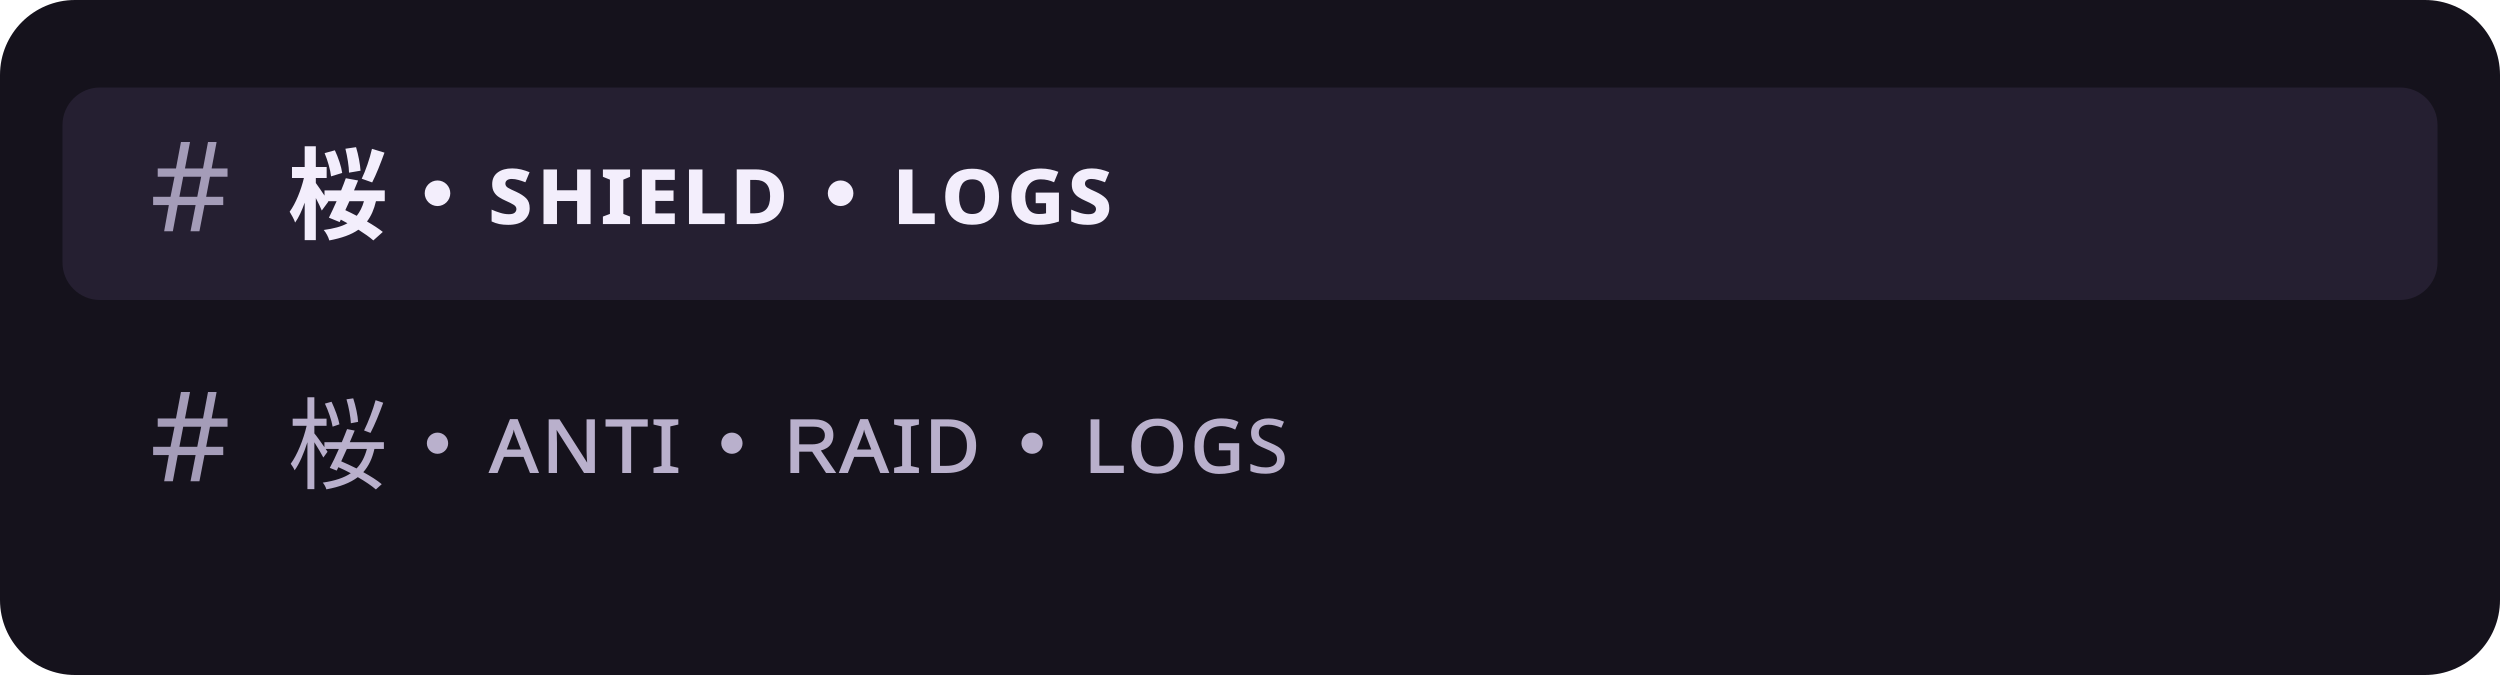
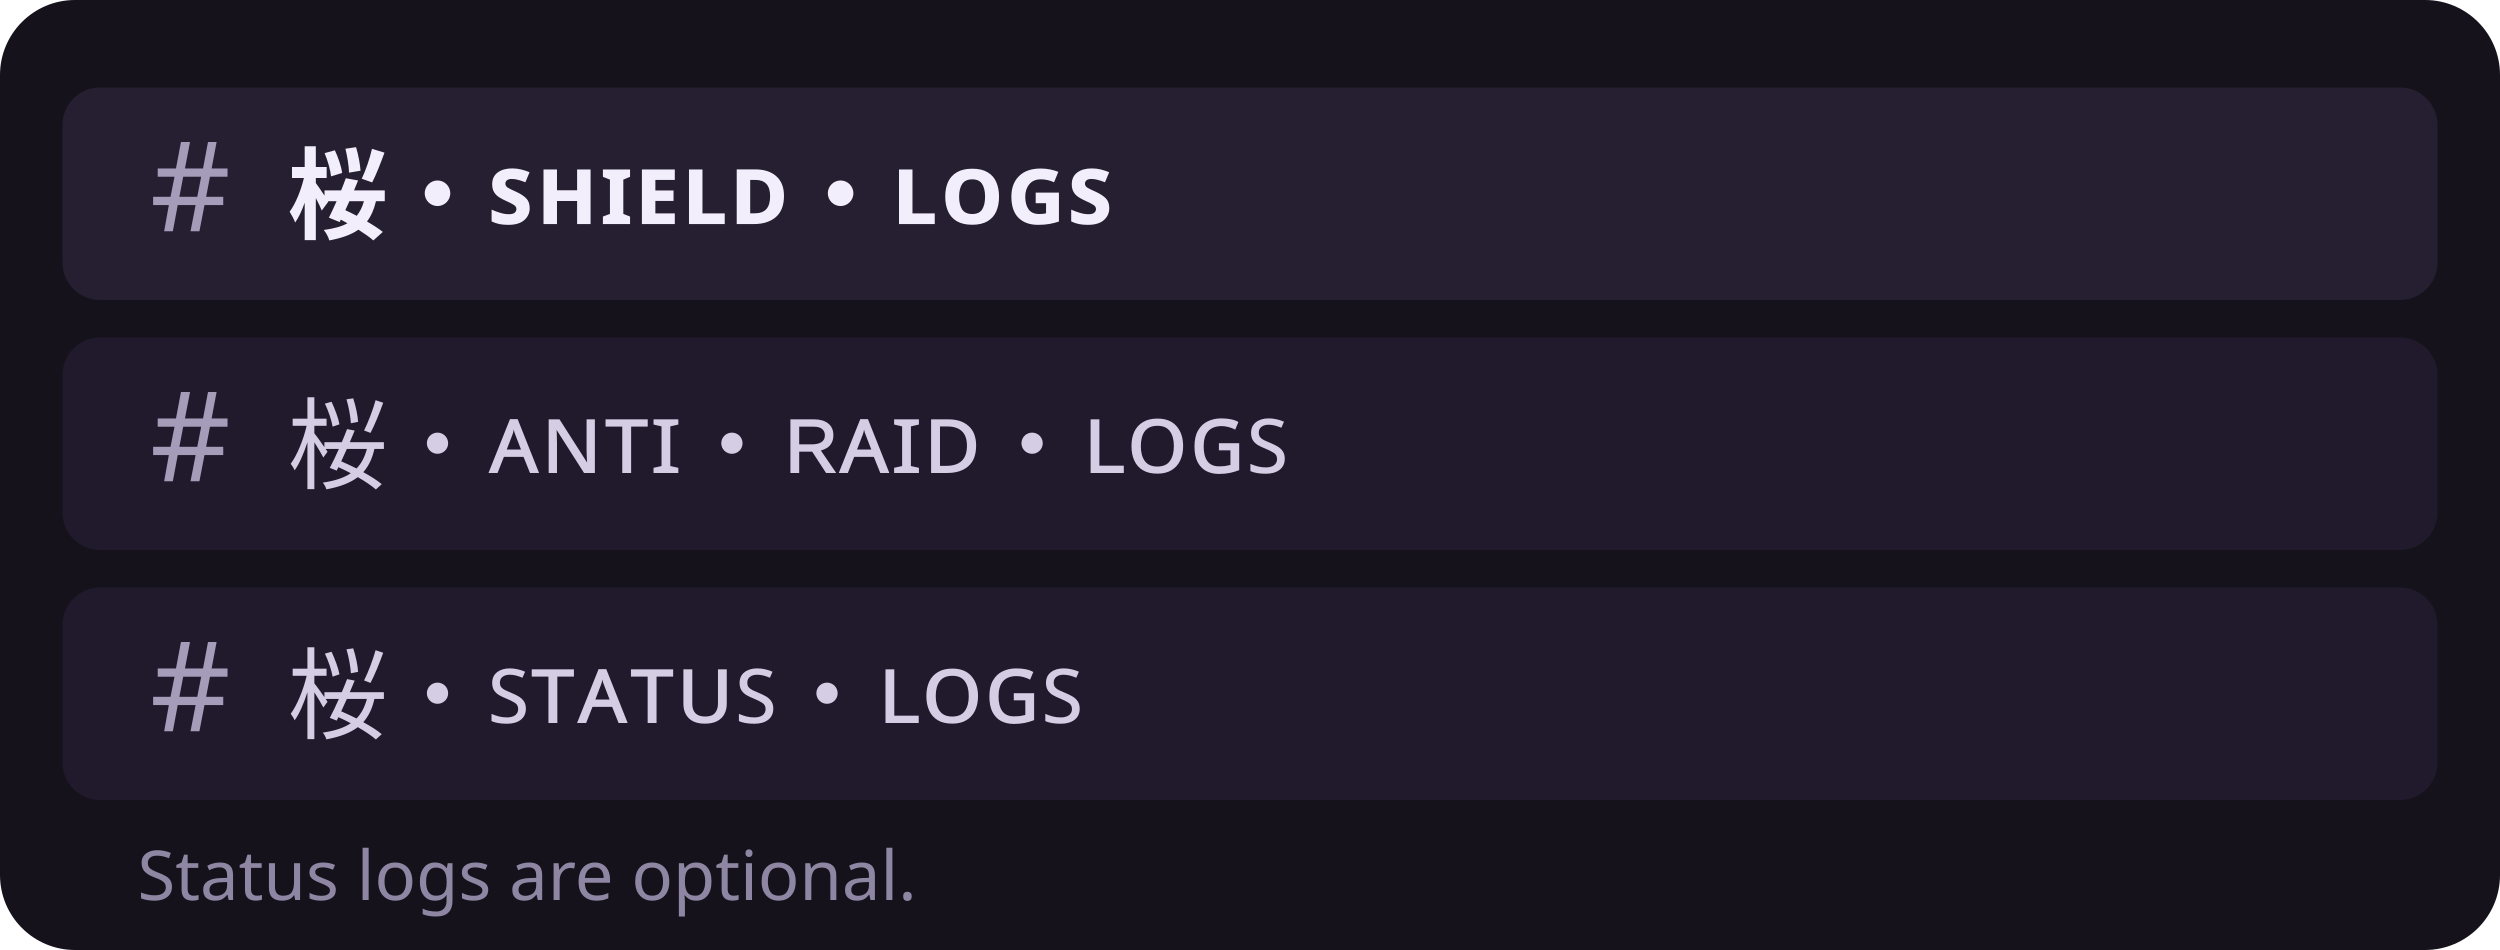
- <svg xmlns="http://www.w3.org/2000/svg" width="400" height="108" viewBox="0 0 400 108" role="img" aria-label="Log channels: 桜・ꜱʜɪᴇʟᴅ・ʟᴏɢꜱ, 桜・ᴀɴᴛɪ・ʀᴀɪᴅ・ʟᴏɢꜱ">
-   <rect width="400" height="108" rx="12" fill="#15121c" />
+ <svg xmlns="http://www.w3.org/2000/svg" width="400" height="152" viewBox="0 0 400 152" role="img" aria-label="Three log channels: Shield, Anti-raid and Status">
+   <rect width="400" height="152" rx="12" fill="#15121c" />
  <g font-family="'Segoe UI','gg sans','Noto Sans',Arial,sans-serif">
    <rect x="10" y="14" width="380" height="34" rx="6" fill="#251f31" />
    <text x="24" y="37" fill="#a49cb8" font-size="20">#</text>
    <text x="46" y="37" fill="#f3eefc" font-size="16" font-weight="700">桜・ꜱʜɪᴇʟᴅ・ʟᴏɢꜱ</text>
-     <rect x="10" y="54" width="380" height="34" rx="6" fill="none" />
+     <rect x="10" y="54" width="380" height="34" rx="6" fill="#201a2c" />
    <text x="24" y="77" fill="#a49cb8" font-size="20">#</text>
-     <text x="46" y="77" fill="#b9b0cc" font-size="16" font-weight="500">桜・ᴀɴᴛɪ・ʀᴀɪᴅ・ʟᴏɢꜱ</text>
+     <text x="46" y="77" fill="#d5cde4" font-size="16">桜・ᴀɴᴛɪ・ʀᴀɪᴅ・ʟᴏɢꜱ</text>
+     <rect x="10" y="94" width="380" height="34" rx="6" fill="#201a2c" />
+     <text x="24" y="117" fill="#a49cb8" font-size="20">#</text>
+     <text x="46" y="117" fill="#d5cde4" font-size="16">桜・ꜱᴛᴀᴛᴜꜱ・ʟᴏɢꜱ</text>
+     <text x="22" y="144" fill="#8f86a3" font-size="11">Status logs are optional.</text>
  </g>
</svg>
